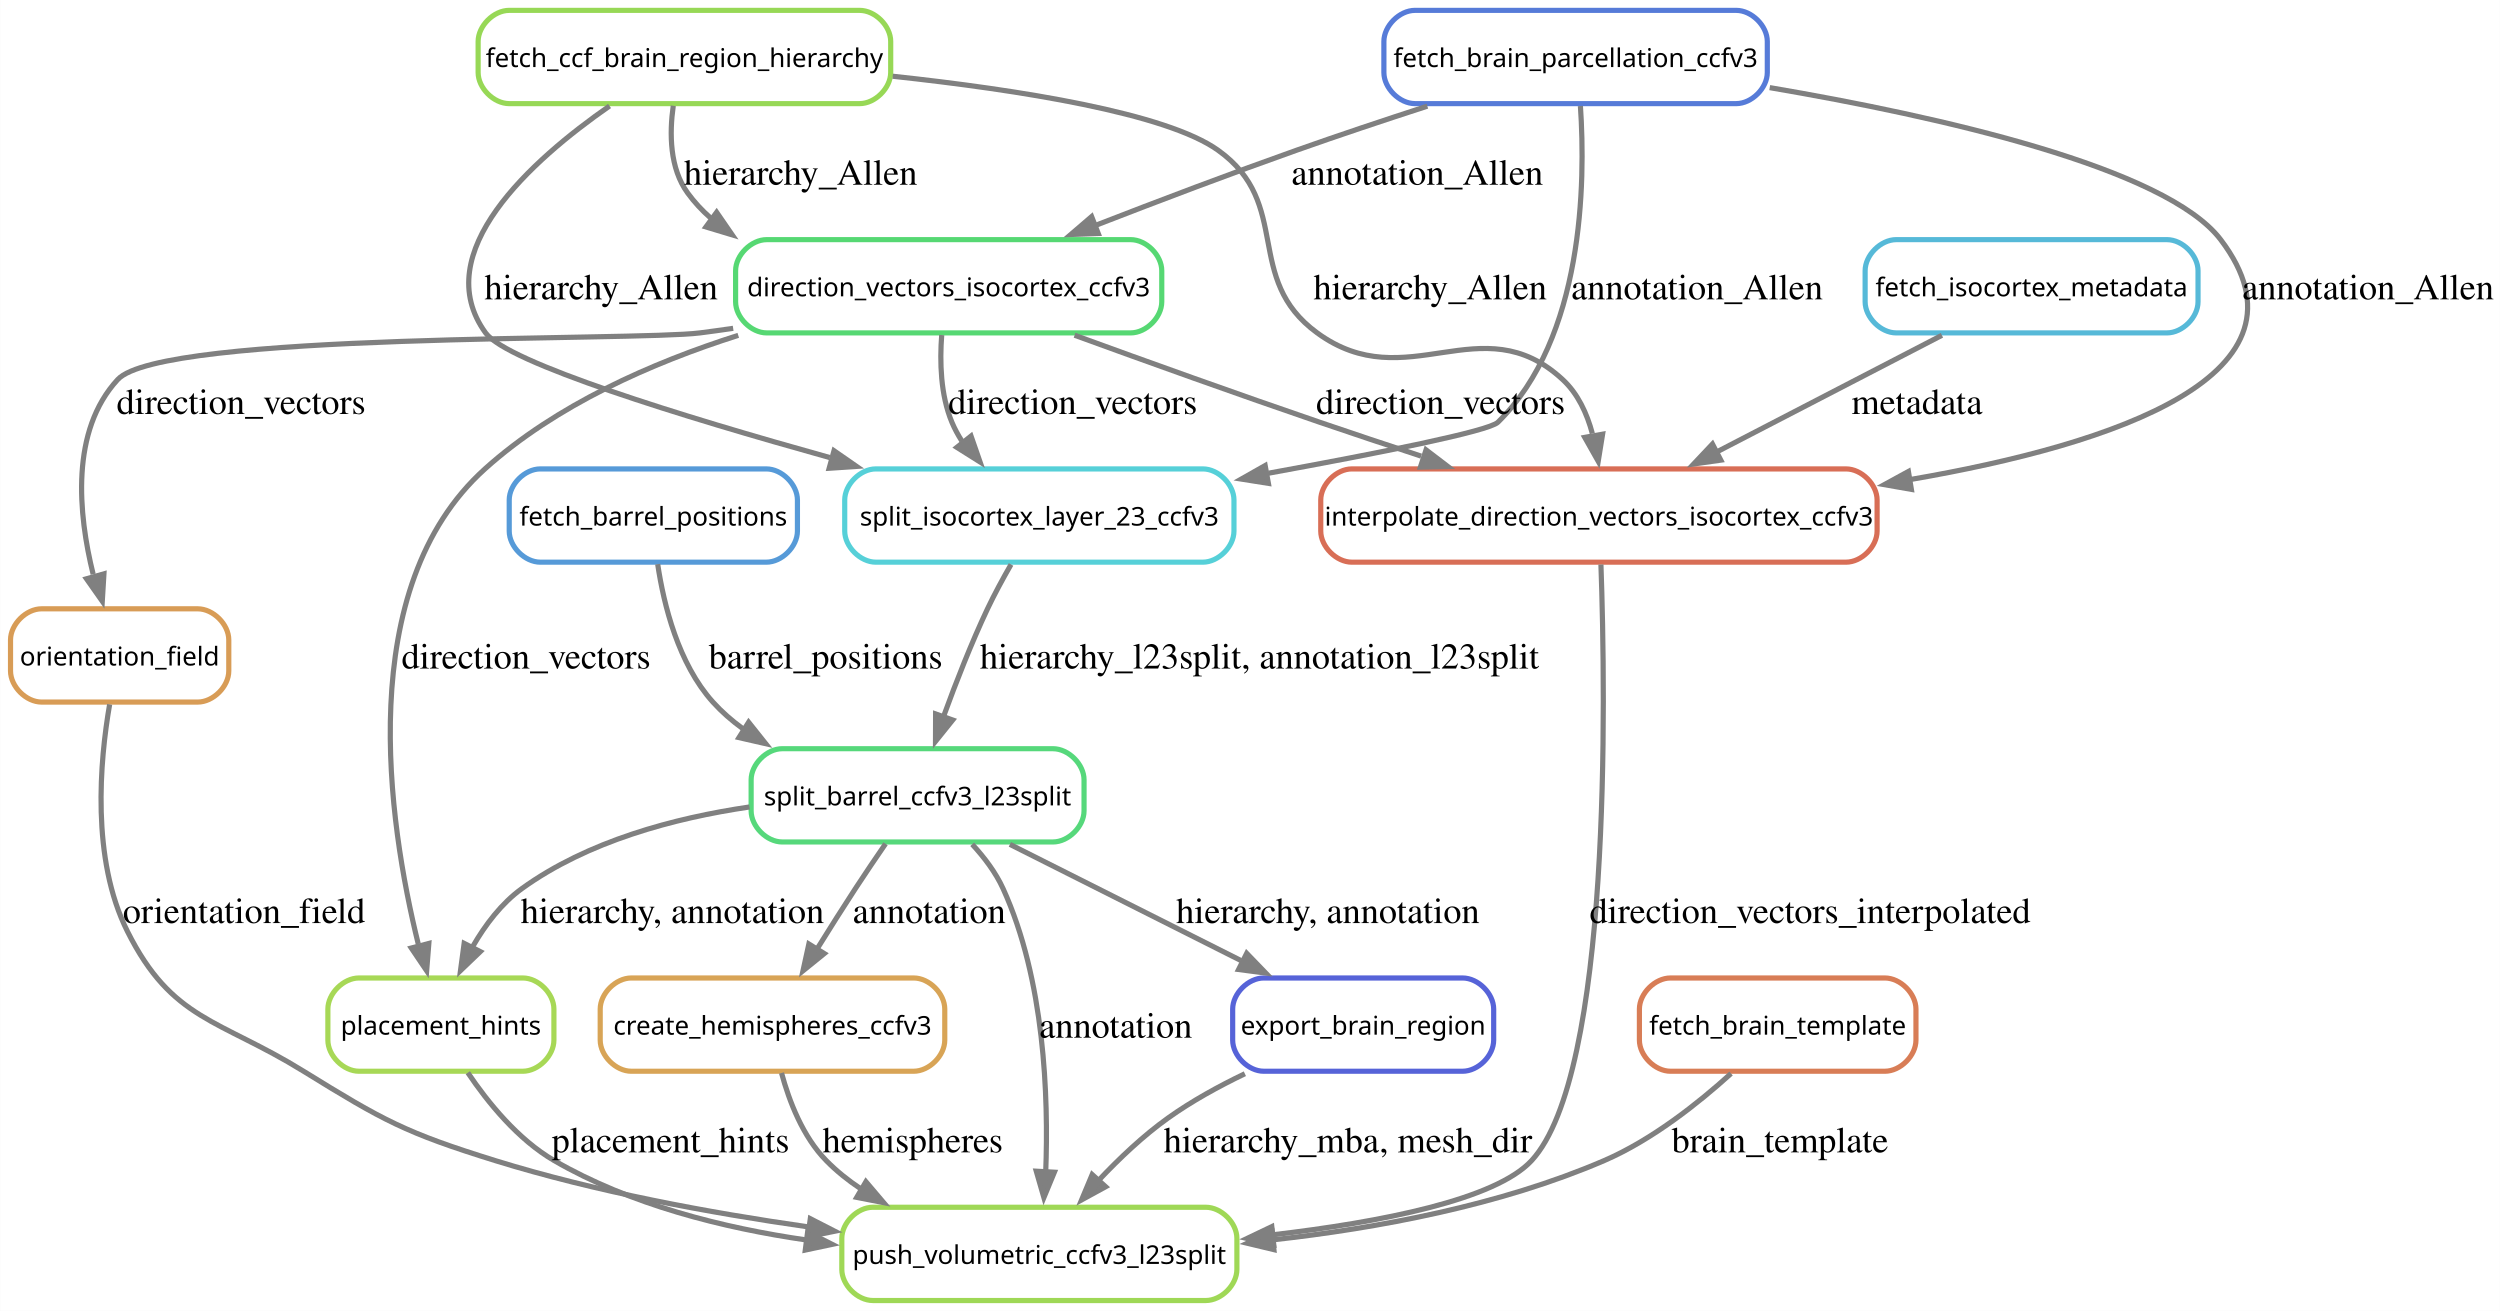
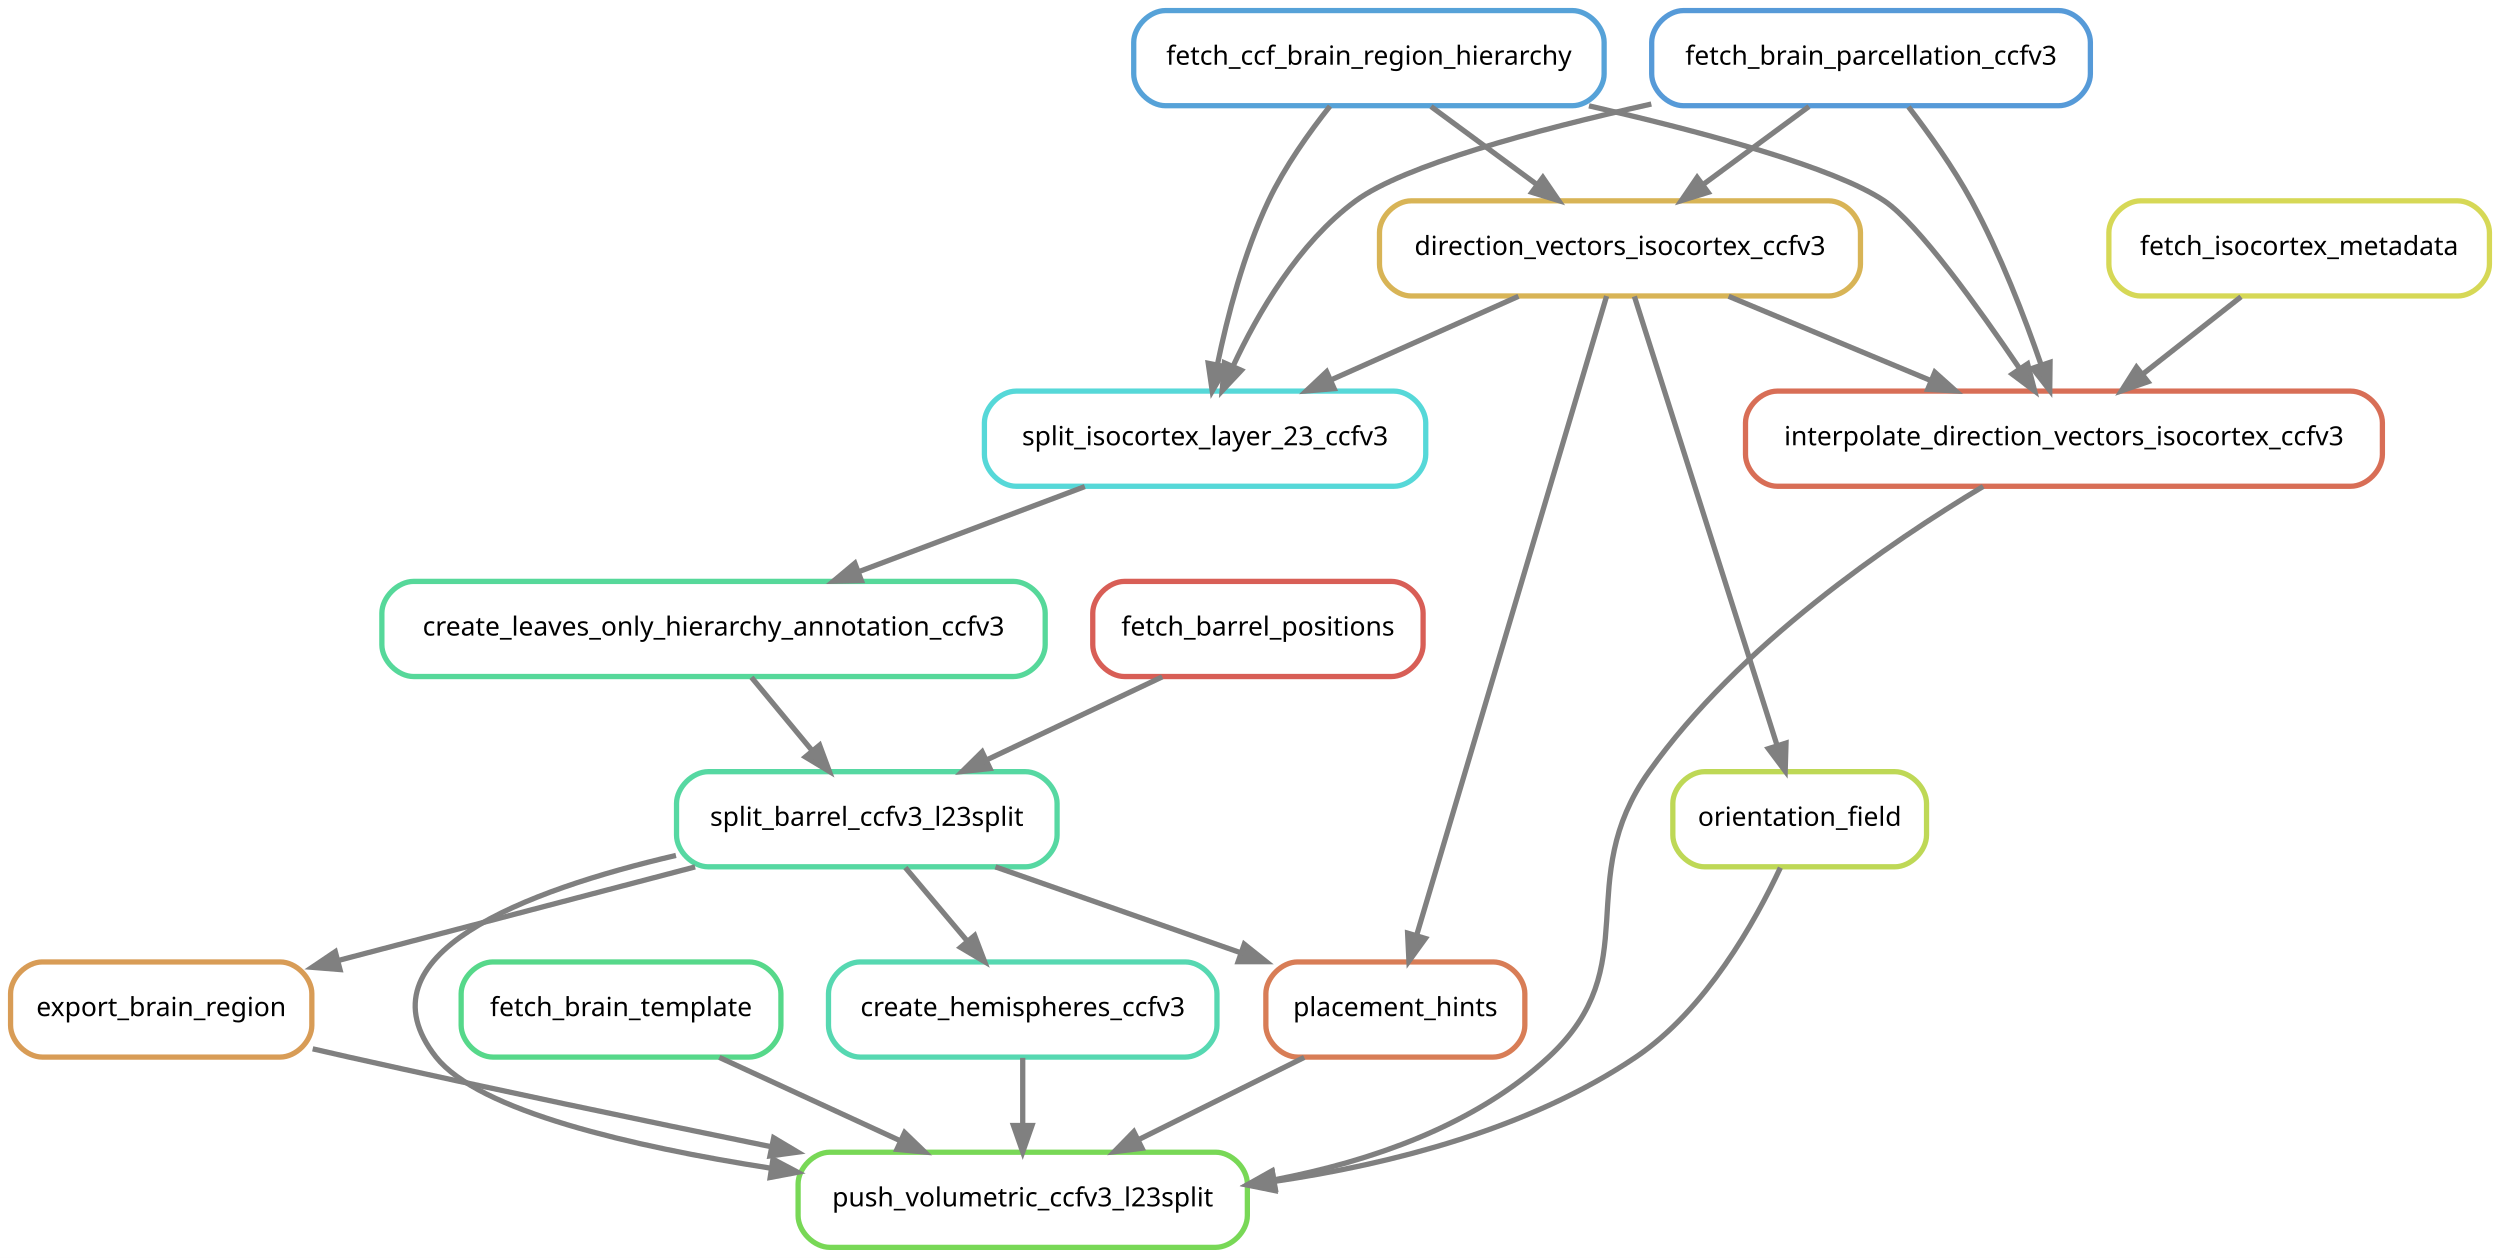
- <svg xmlns="http://www.w3.org/2000/svg" width="965pt" height="506pt" viewBox="0.00 0.00 964.88 506.00">
-   <g id="graph0" class="graph" transform="scale(1 1) rotate(0) translate(4 502)">
-     <polygon fill="white" stroke="none" points="-4,4 -4,-502 960.88,-502 960.88,4 -4,4" />
+ <svg xmlns="http://www.w3.org/2000/svg" width="946pt" height="476pt" viewBox="0.00 0.00 946.00 476.00">
+   <g id="graph0" class="graph" transform="scale(1 1) rotate(0) translate(4 472)">
+     <polygon fill="white" stroke="transparent" points="-4,4 -4,-472 942,-472 942,4 -4,4" />
    <g id="node1" class="node">
-       <path fill="none" stroke="#9fd856" stroke-width="2" d="M461.38,-36C461.38,-36 332.88,-36 332.88,-36 326.88,-36 320.88,-30 320.88,-24 320.88,-24 320.88,-12 320.88,-12 320.88,-6 326.88,0 332.88,0 332.88,0 461.38,0 461.38,0 467.38,0 473.38,-6 473.38,-12 473.38,-12 473.38,-24 473.38,-24 473.38,-30 467.38,-36 461.38,-36" />
-       <text text-anchor="middle" x="397.12" y="-14.12" font-family="sans" font-size="10.00">push_volumetric_ccfv3_l23split</text>
+       <path fill="none" stroke="#78d856" stroke-width="2" d="M456,-36C456,-36 310,-36 310,-36 304,-36 298,-30 298,-24 298,-24 298,-12 298,-12 298,-6 304,0 310,0 310,0 456,0 456,0 462,0 468,-6 468,-12 468,-12 468,-24 468,-24 468,-30 462,-36 456,-36" />
+       <text text-anchor="middle" x="383" y="-15.5" font-family="sans" font-size="10.00">push_volumetric_ccfv3_l23split</text>
    </g>
    <g id="node2" class="node">
-       <path fill="none" stroke="#5663d8" stroke-width="2" d="M560.5,-124.5C560.5,-124.5 483.75,-124.5 483.75,-124.5 477.75,-124.5 471.75,-118.5 471.75,-112.5 471.75,-112.5 471.75,-100.5 471.75,-100.5 471.75,-94.5 477.75,-88.5 483.75,-88.5 483.75,-88.5 560.5,-88.5 560.5,-88.5 566.5,-88.5 572.5,-94.5 572.5,-100.5 572.5,-100.5 572.5,-112.5 572.5,-112.5 572.5,-118.5 566.5,-124.5 560.5,-124.5" />
-       <text text-anchor="middle" x="522.12" y="-102.62" font-family="sans" font-size="10.00">export_brain_region</text>
+       <path fill="none" stroke="#d89c56" stroke-width="2" d="M102,-108C102,-108 12,-108 12,-108 6,-108 0,-102 0,-96 0,-96 0,-84 0,-84 0,-78 6,-72 12,-72 12,-72 102,-72 102,-72 108,-72 114,-78 114,-84 114,-84 114,-96 114,-96 114,-102 108,-108 102,-108" />
+       <text text-anchor="middle" x="57" y="-87.5" font-family="sans" font-size="10.00">export_brain_region</text>
    </g>
    <g id="edge1" class="edge">
-       <path fill="none" stroke="grey" stroke-width="2" d="M476.46,-87.54C466.32,-82.67 455.91,-76.94 446.88,-70.5 437.27,-63.66 427.95,-54.81 420.02,-46.39" />
-       <polygon fill="grey" stroke="grey" stroke-width="2" points="422.72,-43.93 413.43,-38.84 417.52,-48.62 422.72,-43.93" />
-       <text text-anchor="middle" x="516.25" y="-57.2" font-family="Times,serif" font-size="14.00">hierarchy_mba, mesh_dir</text>
+       <path fill="none" stroke="grey" stroke-width="2" d="M114.32,-75.12C118.94,-74.05 123.55,-73 128,-72 180.73,-60.21 239.8,-47.88 287.79,-38.08" />
+       <polygon fill="grey" stroke="grey" stroke-width="2" points="288.76,-41.45 297.86,-36.03 287.36,-34.6 288.76,-41.45" />
    </g>
    <g id="node3" class="node">
-       <path fill="none" stroke="#56d87b" stroke-width="2" d="M402.38,-213C402.38,-213 297.88,-213 297.88,-213 291.88,-213 285.88,-207 285.88,-201 285.88,-201 285.88,-189 285.88,-189 285.88,-183 291.88,-177 297.88,-177 297.88,-177 402.38,-177 402.38,-177 408.38,-177 414.38,-183 414.38,-189 414.38,-189 414.38,-201 414.38,-201 414.38,-207 408.38,-213 402.38,-213" />
-       <text text-anchor="middle" x="350.12" y="-191.12" font-family="sans" font-size="10.00">split_barrel_ccfv3_l23split</text>
+       <path fill="none" stroke="#56d8a2" stroke-width="2" d="M384,-180C384,-180 264,-180 264,-180 258,-180 252,-174 252,-168 252,-168 252,-156 252,-156 252,-150 258,-144 264,-144 264,-144 384,-144 384,-144 390,-144 396,-150 396,-156 396,-156 396,-168 396,-168 396,-174 390,-180 384,-180" />
+       <text text-anchor="middle" x="324" y="-159.5" font-family="sans" font-size="10.00">split_barrel_ccfv3_l23split</text>
    </g>
    <g id="edge3" class="edge">
-       <path fill="none" stroke="grey" stroke-width="2" d="M371.2,-176.11C375.88,-171.06 380.28,-165.23 383.12,-159 399.14,-123.89 400.72,-78.8 399.58,-49.41" />
-       <polygon fill="grey" stroke="grey" stroke-width="2" points="402.93,-49.53 398.88,-39.74 395.94,-49.92 402.93,-49.53" />
-       <text text-anchor="middle" x="426.62" y="-101.45" font-family="Times,serif" font-size="14.00">annotation</text>
+       <path fill="none" stroke="grey" stroke-width="2" d="M251.78,-148.31C195.05,-135.11 130.34,-110.85 161,-72 177.12,-51.58 235.09,-38.17 287.75,-29.94" />
+       <polygon fill="grey" stroke="grey" stroke-width="2" points="288.49,-33.37 297.85,-28.42 287.44,-26.45 288.49,-33.37" />
    </g>
    <g id="edge8" class="edge">
-       <path fill="none" stroke="grey" stroke-width="2" d="M385.76,-176.08C411.59,-163.09 446.78,-145.39 474.94,-131.23" />
-       <polygon fill="grey" stroke="grey" stroke-width="2" points="477.17,-134.02 484.53,-126.4 474.03,-127.77 477.17,-134.02" />
-       <text text-anchor="middle" x="508.5" y="-145.7" font-family="Times,serif" font-size="14.00">hierarchy, annotation</text>
+       <path fill="none" stroke="grey" stroke-width="2" d="M259.03,-143.97C218.01,-133.21 165.16,-119.36 123.8,-108.51" />
+       <polygon fill="grey" stroke="grey" stroke-width="2" points="124.65,-105.12 114.09,-105.97 122.87,-111.89 124.65,-105.12" />
+     </g>
+     <g id="node11" class="node">
+       <path fill="none" stroke="#56d8b1" stroke-width="2" d="M444.5,-108C444.5,-108 321.5,-108 321.5,-108 315.5,-108 309.5,-102 309.5,-96 309.5,-96 309.5,-84 309.5,-84 309.5,-78 315.5,-72 321.5,-72 321.5,-72 444.5,-72 444.5,-72 450.5,-72 456.5,-78 456.5,-84 456.5,-84 456.5,-96 456.5,-96 456.5,-102 450.5,-108 444.5,-108" />
+       <text text-anchor="middle" x="383" y="-87.5" font-family="sans" font-size="10.00">create_hemispheres_ccfv3</text>
+     </g>
+     <g id="edge17" class="edge">
+       <path fill="none" stroke="grey" stroke-width="2" d="M338.58,-143.7C345.66,-135.3 354.28,-125.07 362.05,-115.86" />
+       <polygon fill="grey" stroke="grey" stroke-width="2" points="364.81,-118.01 368.58,-108.1 359.46,-113.49 364.81,-118.01" />
+     </g>
+     <g id="node12" class="node">
+       <path fill="none" stroke="#d87d56" stroke-width="2" d="M561,-108C561,-108 487,-108 487,-108 481,-108 475,-102 475,-96 475,-96 475,-84 475,-84 475,-78 481,-72 487,-72 487,-72 561,-72 561,-72 567,-72 573,-78 573,-84 573,-84 573,-96 573,-96 573,-102 567,-108 561,-108" />
+       <text text-anchor="middle" x="524" y="-87.5" font-family="sans" font-size="10.00">placement_hints</text>
+     </g>
+     <g id="edge18" class="edge">
+       <path fill="none" stroke="grey" stroke-width="2" d="M372.67,-143.97C400.61,-134.19 435.9,-121.84 465.36,-111.52" />
+       <polygon fill="grey" stroke="grey" stroke-width="2" points="466.83,-114.72 475.11,-108.11 464.52,-108.11 466.83,-114.72" />
+     </g>
+     <g id="node4" class="node">
+       <path fill="none" stroke="#56d89a" stroke-width="2" d="M379.5,-252C379.5,-252 152.5,-252 152.5,-252 146.5,-252 140.5,-246 140.5,-240 140.5,-240 140.5,-228 140.5,-228 140.5,-222 146.5,-216 152.5,-216 152.5,-216 379.5,-216 379.5,-216 385.5,-216 391.5,-222 391.5,-228 391.5,-228 391.5,-240 391.5,-240 391.5,-246 385.5,-252 379.5,-252" />
+       <text text-anchor="middle" x="266" y="-231.5" font-family="sans" font-size="10.00">create_leaves_only_hierarchy_annotation_ccfv3</text>
+     </g>
+     <g id="edge9" class="edge">
+       <path fill="none" stroke="grey" stroke-width="2" d="M280.34,-215.7C287.29,-207.3 295.77,-197.07 303.4,-187.86" />
+       <polygon fill="grey" stroke="grey" stroke-width="2" points="306.14,-190.04 309.83,-180.1 300.75,-185.57 306.14,-190.04" />
+     </g>
+     <g id="node5" class="node">
+       <path fill="none" stroke="#56d8d8" stroke-width="2" d="M523.5,-324C523.5,-324 380.5,-324 380.5,-324 374.5,-324 368.5,-318 368.5,-312 368.5,-312 368.5,-300 368.5,-300 368.5,-294 374.5,-288 380.5,-288 380.5,-288 523.5,-288 523.5,-288 529.5,-288 535.5,-294 535.5,-300 535.5,-300 535.5,-312 535.5,-312 535.5,-318 529.5,-324 523.5,-324" />
+       <text text-anchor="middle" x="452" y="-303.5" font-family="sans" font-size="10.00">split_isocortex_layer_23_ccfv3</text>
+     </g>
+     <g id="edge11" class="edge">
+       <path fill="none" stroke="grey" stroke-width="2" d="M406.5,-287.88C380.62,-278.14 348.03,-265.87 320.76,-255.61" />
+       <polygon fill="grey" stroke="grey" stroke-width="2" points="321.94,-252.31 311.35,-252.07 319.48,-258.87 321.94,-252.31" />
+     </g>
+     <g id="node6" class="node">
+       <path fill="none" stroke="#56a2d8" stroke-width="2" d="M591,-468C591,-468 437,-468 437,-468 431,-468 425,-462 425,-456 425,-456 425,-444 425,-444 425,-438 431,-432 437,-432 437,-432 591,-432 591,-432 597,-432 603,-438 603,-444 603,-444 603,-456 603,-456 603,-462 597,-468 591,-468" />
+       <text text-anchor="middle" x="514" y="-447.5" font-family="sans" font-size="10.00">fetch_ccf_brain_region_hierarchy</text>
+     </g>
+     <g id="edge12" class="edge">
+       <path fill="none" stroke="grey" stroke-width="2" d="M499.28,-431.85C491.41,-421.93 482.11,-408.89 476,-396 466.6,-376.18 460.39,-352.06 456.64,-333.94" />
+       <polygon fill="grey" stroke="grey" stroke-width="2" points="460.06,-333.18 454.71,-324.03 453.19,-334.52 460.06,-333.18" />
+     </g>
+     <g id="node8" class="node">
+       <path fill="none" stroke="#d8b456" stroke-width="2" d="M688,-396C688,-396 530,-396 530,-396 524,-396 518,-390 518,-384 518,-384 518,-372 518,-372 518,-366 524,-360 530,-360 530,-360 688,-360 688,-360 694,-360 700,-366 700,-372 700,-372 700,-384 700,-384 700,-390 694,-396 688,-396" />
+       <text text-anchor="middle" x="609" y="-375.5" font-family="sans" font-size="10.00">direction_vectors_isocortex_ccfv3</text>
+     </g>
+     <g id="edge16" class="edge">
+       <path fill="none" stroke="grey" stroke-width="2" d="M537.48,-431.7C549.56,-422.8 564.45,-411.82 577.52,-402.2" />
+       <polygon fill="grey" stroke="grey" stroke-width="2" points="579.81,-404.85 585.79,-396.1 575.66,-399.22 579.81,-404.85" />
+     </g>
+     <g id="node13" class="node">
+       <path fill="none" stroke="#d86e56" stroke-width="2" d="M885.5,-324C885.5,-324 668.5,-324 668.5,-324 662.5,-324 656.5,-318 656.5,-312 656.5,-312 656.5,-300 656.5,-300 656.5,-294 662.5,-288 668.5,-288 668.5,-288 885.5,-288 885.5,-288 891.5,-288 897.5,-294 897.5,-300 897.5,-300 897.5,-312 897.5,-312 897.5,-318 891.5,-324 885.5,-324" />
+       <text text-anchor="middle" x="777" y="-303.5" font-family="sans" font-size="10.00">interpolate_direction_vectors_isocortex_ccfv3</text>
+     </g>
+     <g id="edge21" class="edge">
+       <path fill="none" stroke="grey" stroke-width="2" d="M597.27,-431.95C641.43,-421.83 690.33,-408.55 709,-396 721.74,-387.44 744.62,-355.6 760.29,-332.45" />
+       <polygon fill="grey" stroke="grey" stroke-width="2" points="763.25,-334.32 765.91,-324.06 757.43,-330.42 763.25,-334.32" />
+     </g>
+     <g id="node7" class="node">
+       <path fill="none" stroke="#569ad8" stroke-width="2" d="M775,-468C775,-468 633,-468 633,-468 627,-468 621,-462 621,-456 621,-456 621,-444 621,-444 621,-438 627,-432 633,-432 633,-432 775,-432 775,-432 781,-432 787,-438 787,-444 787,-444 787,-456 787,-456 787,-462 781,-468 775,-468" />
+       <text text-anchor="middle" x="704" y="-447.5" font-family="sans" font-size="10.00">fetch_brain_parcellation_ccfv3</text>
+     </g>
+     <g id="edge13" class="edge">
+       <path fill="none" stroke="grey" stroke-width="2" d="M620.85,-432.64C576.42,-422.69 527.21,-409.37 509,-396 487.39,-380.14 471.88,-353.39 462.55,-333.36" />
+       <polygon fill="grey" stroke="grey" stroke-width="2" points="465.71,-331.86 458.46,-324.13 459.31,-334.69 465.71,-331.86" />
+     </g>
+     <g id="edge15" class="edge">
+       <path fill="none" stroke="grey" stroke-width="2" d="M680.52,-431.7C668.44,-422.8 653.55,-411.82 640.48,-402.2" />
+       <polygon fill="grey" stroke="grey" stroke-width="2" points="642.34,-399.22 632.21,-396.1 638.19,-404.85 642.34,-399.22" />
+     </g>
+     <g id="edge20" class="edge">
+       <path fill="none" stroke="grey" stroke-width="2" d="M718.17,-431.57C725.87,-421.57 735.18,-408.53 742,-396 752.86,-376.04 762.12,-351.97 768.38,-333.9" />
+       <polygon fill="grey" stroke="grey" stroke-width="2" points="771.74,-334.89 771.62,-324.29 765.11,-332.65 771.74,-334.89" />
+     </g>
+     <g id="edge14" class="edge">
+       <path fill="none" stroke="grey" stroke-width="2" d="M570.59,-359.88C549.13,-350.31 522.2,-338.3 499.43,-328.15" />
+       <polygon fill="grey" stroke="grey" stroke-width="2" points="500.84,-324.94 490.28,-324.07 497.99,-331.34 500.84,-324.94" />
+     </g>
+     <g id="edge19" class="edge">
+       <path fill="none" stroke="grey" stroke-width="2" d="M603.94,-359.97C589.71,-312.09 549.28,-176.06 532,-117.9" />
+       <polygon fill="grey" stroke="grey" stroke-width="2" points="535.35,-116.89 529.14,-108.31 528.64,-118.89 535.35,-116.89" />
+     </g>
+     <g id="edge22" class="edge">
+       <path fill="none" stroke="grey" stroke-width="2" d="M650.1,-359.88C673.17,-350.26 702.14,-338.19 726.57,-328.01" />
+       <polygon fill="grey" stroke="grey" stroke-width="2" points="728.15,-331.15 736.04,-324.07 725.46,-324.68 728.15,-331.15" />
+     </g>
+     <g id="node15" class="node">
+       <path fill="none" stroke="#bed856" stroke-width="2" d="M713,-180C713,-180 641,-180 641,-180 635,-180 629,-174 629,-168 629,-168 629,-156 629,-156 629,-150 635,-144 641,-144 641,-144 713,-144 713,-144 719,-144 725,-150 725,-156 725,-156 725,-168 725,-168 725,-174 719,-180 713,-180" />
+       <text text-anchor="middle" x="677" y="-159.5" font-family="sans" font-size="10.00">orientation_field</text>
+     </g>
+     <g id="edge24" class="edge">
+       <path fill="none" stroke="grey" stroke-width="2" d="M614.45,-359.85C626.26,-322.68 654.3,-234.44 668.48,-189.82" />
+       <polygon fill="grey" stroke="grey" stroke-width="2" points="671.83,-190.82 671.52,-180.23 665.16,-188.7 671.83,-190.82" />
+     </g>
+     <g id="node9" class="node">
+       <path fill="none" stroke="#d85e56" stroke-width="2" d="M522.5,-252C522.5,-252 421.5,-252 421.5,-252 415.5,-252 409.5,-246 409.5,-240 409.5,-240 409.5,-228 409.5,-228 409.5,-222 415.5,-216 421.5,-216 421.5,-216 522.5,-216 522.5,-216 528.5,-216 534.5,-222 534.5,-228 534.5,-228 534.5,-240 534.5,-240 534.5,-246 528.5,-252 522.5,-252" />
+       <text text-anchor="middle" x="472" y="-231.5" font-family="sans" font-size="10.00">fetch_barrel_positions</text>
+     </g>
+     <g id="edge10" class="edge">
+       <path fill="none" stroke="grey" stroke-width="2" d="M435.8,-215.88C415.74,-206.39 390.63,-194.51 369.29,-184.42" />
+       <polygon fill="grey" stroke="grey" stroke-width="2" points="370.62,-181.18 360.09,-180.07 367.63,-187.51 370.62,-181.18" />
    </g>
    <g id="node10" class="node">
-       <path fill="none" stroke="#d8a456" stroke-width="2" d="M348.62,-124.5C348.62,-124.5 239.62,-124.5 239.62,-124.5 233.62,-124.5 227.62,-118.5 227.62,-112.5 227.62,-112.5 227.62,-100.5 227.62,-100.5 227.62,-94.5 233.62,-88.5 239.62,-88.5 239.62,-88.5 348.62,-88.5 348.62,-88.5 354.62,-88.5 360.62,-94.5 360.62,-100.5 360.62,-100.5 360.62,-112.5 360.62,-112.5 360.62,-118.5 354.62,-124.5 348.62,-124.5" />
-       <text text-anchor="middle" x="294.12" y="-102.62" font-family="sans" font-size="10.00">create_hemispheres_ccfv3</text>
+       <path fill="none" stroke="#56d88a" stroke-width="2" d="M279.5,-108C279.5,-108 182.5,-108 182.5,-108 176.5,-108 170.5,-102 170.5,-96 170.5,-96 170.5,-84 170.5,-84 170.5,-78 176.5,-72 182.5,-72 182.5,-72 279.5,-72 279.5,-72 285.5,-72 291.5,-78 291.5,-84 291.5,-84 291.5,-96 291.5,-96 291.5,-102 285.5,-108 279.5,-108" />
+       <text text-anchor="middle" x="231" y="-87.5" font-family="sans" font-size="10.00">fetch_brain_template</text>
    </g>
-     <g id="edge16" class="edge">
-       <path fill="none" stroke="grey" stroke-width="2" d="M337.76,-176.3C333.97,-170.79 329.83,-164.68 326.12,-159 321.31,-151.63 316.22,-143.57 311.56,-136.07" />
-       <polygon fill="grey" stroke="grey" stroke-width="2" points="314.12,-133.93 305.89,-127.26 308.16,-137.61 314.12,-133.93" />
-       <text text-anchor="middle" x="354.62" y="-145.7" font-family="Times,serif" font-size="14.00">annotation</text>
+     <g id="edge2" class="edge">
+       <path fill="none" stroke="grey" stroke-width="2" d="M268.18,-71.88C288.87,-62.35 314.8,-50.41 336.78,-40.28" />
+       <polygon fill="grey" stroke="grey" stroke-width="2" points="338.32,-43.43 345.94,-36.07 335.39,-37.07 338.32,-43.43" />
    </g>
-     <g id="node11" class="node">
-       <path fill="none" stroke="#a7d856" stroke-width="2" d="M197.75,-124.5C197.75,-124.5 134.5,-124.5 134.5,-124.5 128.5,-124.5 122.5,-118.5 122.5,-112.5 122.5,-112.5 122.5,-100.5 122.5,-100.5 122.5,-94.5 128.5,-88.5 134.5,-88.5 134.5,-88.5 197.75,-88.5 197.75,-88.5 203.75,-88.5 209.75,-94.5 209.75,-100.5 209.75,-100.5 209.75,-112.5 209.75,-112.5 209.75,-118.5 203.75,-124.5 197.75,-124.5" />
-       <text text-anchor="middle" x="166.12" y="-102.62" font-family="sans" font-size="10.00">placement_hints</text>
+     <g id="edge4" class="edge">
+       <path fill="none" stroke="grey" stroke-width="2" d="M383,-71.7C383,-63.98 383,-54.71 383,-46.11" />
+       <polygon fill="grey" stroke="grey" stroke-width="2" points="386.5,-46.1 383,-36.1 379.5,-46.1 386.5,-46.1" />
    </g>
-     <g id="edge17" class="edge">
-       <path fill="none" stroke="grey" stroke-width="2" d="M285.24,-190.51C256.14,-186.24 222.74,-177.31 197.38,-159 189.54,-153.34 183.28,-145.05 178.5,-136.78" />
-       <polygon fill="grey" stroke="grey" stroke-width="2" points="181.34,-134.68 173.69,-127.35 175.1,-137.85 181.34,-134.68" />
-       <text text-anchor="middle" x="255.5" y="-145.7" font-family="Times,serif" font-size="14.00">hierarchy, annotation</text>
+     <g id="edge5" class="edge">
+       <path fill="none" stroke="grey" stroke-width="2" d="M489.51,-71.88C470.56,-62.47 446.87,-50.71 426.64,-40.67" />
+       <polygon fill="grey" stroke="grey" stroke-width="2" points="428.14,-37.5 417.63,-36.19 425.03,-43.77 428.14,-37.5" />
    </g>
-     <g id="node4" class="node">
-       <path fill="none" stroke="#56d0d8" stroke-width="2" d="M460.25,-321C460.25,-321 334,-321 334,-321 328,-321 322,-315 322,-309 322,-309 322,-297 322,-297 322,-291 328,-285 334,-285 334,-285 460.25,-285 460.25,-285 466.25,-285 472.25,-291 472.25,-297 472.25,-297 472.25,-309 472.25,-309 472.25,-315 466.25,-321 460.25,-321" />
-       <text text-anchor="middle" x="397.12" y="-299.12" font-family="sans" font-size="10.00">split_isocortex_layer_23_ccfv3</text>
-     </g>
-     <g id="edge9" class="edge">
-       <path fill="none" stroke="grey" stroke-width="2" d="M386.2,-284.12C383.09,-278.71 379.82,-272.7 377.12,-267 370.87,-253.76 364.97,-238.66 360.28,-225.79" />
-       <polygon fill="grey" stroke="grey" stroke-width="2" points="363.68,-224.08 357.04,-215.82 357.08,-226.42 363.68,-224.08" />
-       <text text-anchor="middle" x="482.12" y="-243.95" font-family="Times,serif" font-size="14.00">hierarchy_l23split, annotation_l23split</text>
-     </g>
-     <g id="node5" class="node">
-       <path fill="none" stroke="#97d856" stroke-width="2" d="M327.75,-498C327.75,-498 192.5,-498 192.5,-498 186.5,-498 180.5,-492 180.5,-486 180.5,-486 180.5,-474 180.5,-474 180.5,-468 186.5,-462 192.5,-462 192.5,-462 327.75,-462 327.75,-462 333.75,-462 339.75,-468 339.75,-474 339.75,-474 339.75,-486 339.75,-486 339.75,-492 333.75,-498 327.75,-498" />
-       <text text-anchor="middle" x="260.12" y="-476.12" font-family="sans" font-size="10.00">fetch_ccf_brain_region_hierarchy</text>
-     </g>
-     <g id="edge11" class="edge">
-       <path fill="none" stroke="grey" stroke-width="2" d="M231.23,-461.09C201.05,-440.1 161.01,-404.29 183.38,-373.5 191.69,-362.05 259.25,-341.25 316.23,-325.38" />
-       <polygon fill="grey" stroke="grey" stroke-width="2" points="317.86,-328.01 326.57,-321.97 316,-321.26 317.86,-328.01" />
-       <text text-anchor="middle" x="228" y="-386.45" font-family="Times,serif" font-size="14.00">hierarchy_Allen</text>
-     </g>
-     <g id="node7" class="node">
-       <path fill="none" stroke="#56d873" stroke-width="2" d="M432.38,-409.5C432.38,-409.5 291.88,-409.5 291.88,-409.5 285.88,-409.5 279.88,-403.5 279.88,-397.5 279.88,-397.5 279.88,-385.5 279.88,-385.5 279.88,-379.5 285.88,-373.5 291.88,-373.5 291.88,-373.5 432.38,-373.5 432.38,-373.5 438.38,-373.5 444.38,-379.5 444.38,-385.5 444.38,-385.5 444.38,-397.5 444.38,-397.5 444.38,-403.5 438.38,-409.5 432.38,-409.5" />
-       <text text-anchor="middle" x="362.12" y="-387.62" font-family="sans" font-size="10.00">direction_vectors_isocortex_ccfv3</text>
-     </g>
-     <g id="edge15" class="edge">
-       <path fill="none" stroke="grey" stroke-width="2" d="M255.82,-461.17C254.3,-450.43 254.42,-437.04 261.38,-427.5 263.94,-423.98 266.88,-420.82 270.11,-417.97" />
-       <polygon fill="grey" stroke="grey" stroke-width="2" points="272.56,-420.06 278.57,-411.34 268.43,-414.4 272.56,-420.06" />
-       <text text-anchor="middle" x="305" y="-430.7" font-family="Times,serif" font-size="14.00">hierarchy_Allen</text>
-     </g>
-     <g id="node12" class="node">
-       <path fill="none" stroke="#d86e56" stroke-width="2" d="M708.5,-321C708.5,-321 517.75,-321 517.75,-321 511.75,-321 505.75,-315 505.75,-309 505.75,-309 505.75,-297 505.75,-297 505.75,-291 511.75,-285 517.75,-285 517.75,-285 708.5,-285 708.5,-285 714.5,-285 720.5,-291 720.5,-297 720.5,-297 720.5,-309 720.5,-309 720.5,-315 714.5,-321 708.5,-321" />
-       <text text-anchor="middle" x="613.12" y="-299.12" font-family="sans" font-size="10.00">interpolate_direction_vectors_isocortex_ccfv3</text>
-     </g>
-     <g id="edge20" class="edge">
-       <path fill="none" stroke="grey" stroke-width="2" d="M340.53,-472.57C389.39,-467.3 446.1,-458.33 466.12,-444 495.12,-423.26 475.59,-394.52 504.38,-373.5 538.99,-348.22 567.66,-384.61 599.12,-355.5 605.01,-350.06 608.51,-342.42 610.58,-334.68" />
-       <polygon fill="grey" stroke="grey" stroke-width="2" points="614.54,-334.41 612.85,-323.95 607.65,-333.17 614.54,-334.41" />
-       <text text-anchor="middle" x="548" y="-386.45" font-family="Times,serif" font-size="14.00">hierarchy_Allen</text>
-     </g>
-     <g id="node6" class="node">
-       <path fill="none" stroke="#567bd8" stroke-width="2" d="M666.12,-498C666.12,-498 542.12,-498 542.12,-498 536.12,-498 530.12,-492 530.12,-486 530.12,-486 530.12,-474 530.12,-474 530.12,-468 536.12,-462 542.12,-462 542.12,-462 666.12,-462 666.12,-462 672.12,-462 678.12,-468 678.12,-474 678.12,-474 678.12,-486 678.12,-486 678.12,-492 672.12,-498 666.12,-498" />
-       <text text-anchor="middle" x="604.12" y="-476.12" font-family="sans" font-size="10.00">fetch_brain_parcellation_ccfv3</text>
-     </g>
-     <g id="edge12" class="edge">
-       <path fill="none" stroke="grey" stroke-width="2" d="M605.98,-461.08C607.99,-431.28 607.25,-371.61 574.12,-339 570.63,-335.56 528.1,-327.09 485.62,-319.35" />
-       <polygon fill="grey" stroke="grey" stroke-width="2" points="485.54,-315.42 475.07,-317.08 484.29,-322.3 485.54,-315.42" />
-       <text text-anchor="middle" x="651" y="-386.45" font-family="Times,serif" font-size="14.00">annotation_Allen</text>
-     </g>
-     <g id="edge14" class="edge">
-       <path fill="none" stroke="grey" stroke-width="2" d="M546.9,-461.03C530.52,-455.72 512.69,-449.78 496.38,-444 470.92,-434.99 443.02,-424.4 419.27,-415.18" />
-       <polygon fill="grey" stroke="grey" stroke-width="2" points="419.86,-411.87 409.27,-411.49 417.31,-418.39 419.86,-411.87" />
-       <text text-anchor="middle" x="543" y="-430.7" font-family="Times,serif" font-size="14.00">annotation_Allen</text>
-     </g>
-     <g id="edge19" class="edge">
-       <path fill="none" stroke="grey" stroke-width="2" d="M679.05,-468.18C744.41,-457.03 831.99,-437.34 853.12,-409.5 892.7,-357.37 812.08,-330.51 733.81,-316.99" />
-       <polygon fill="grey" stroke="grey" stroke-width="2" points="733.73,-313.1 723.29,-314.93 732.59,-320.01 733.73,-313.1" />
-       <text text-anchor="middle" x="910" y="-386.45" font-family="Times,serif" font-size="14.00">annotation_Allen</text>
-     </g>
-     <g id="edge13" class="edge">
-       <path fill="none" stroke="grey" stroke-width="2" d="M359.44,-372.67C358.65,-362.44 358.96,-349.56 363.38,-339 364.42,-336.51 365.73,-334.09 367.22,-331.76" />
-       <polygon fill="grey" stroke="grey" stroke-width="2" points="370.76,-333.68 374.24,-323.68 365.28,-329.32 370.76,-333.68" />
-       <text text-anchor="middle" x="410" y="-342.2" font-family="Times,serif" font-size="14.00">direction_vectors</text>
-     </g>
-     <g id="edge18" class="edge">
-       <path fill="none" stroke="grey" stroke-width="2" d="M280.91,-372.56C247.59,-361.97 210.5,-345.65 183.12,-321 132.22,-275.15 145.78,-184.71 157.39,-137.61" />
-       <polygon fill="grey" stroke="grey" stroke-width="2" points="161.47,-137.84 160.63,-127.28 154.7,-136.06 161.47,-137.84" />
-       <text text-anchor="middle" x="199" y="-243.95" font-family="Times,serif" font-size="14.00">direction_vectors</text>
-     </g>
-     <g id="edge21" class="edge">
-       <path fill="none" stroke="grey" stroke-width="2" d="M410.73,-372.6C438.39,-362.52 473.74,-349.82 505.38,-339 518,-334.68 531.49,-330.2 544.52,-325.93" />
-       <polygon fill="grey" stroke="grey" stroke-width="2" points="546.39,-328.35 554.81,-321.93 544.22,-321.7 546.39,-328.35" />
-       <text text-anchor="middle" x="552" y="-342.2" font-family="Times,serif" font-size="14.00">direction_vectors</text>
+     <g id="edge6" class="edge">
+       <path fill="none" stroke="grey" stroke-width="2" d="M746.44,-287.94C711.28,-266.85 654.03,-227.84 620,-180 590.5,-138.54 619.36,-106.55 582,-72 553.93,-46.04 514.58,-32.52 478.28,-25.58" />
+       <polygon fill="grey" stroke="grey" stroke-width="2" points="478.59,-22.08 468.13,-23.79 477.37,-28.97 478.59,-22.08" />
    </g>
    <g id="node14" class="node">
-       <path fill="none" stroke="#d89c56" stroke-width="2" d="M72.25,-267C72.25,-267 12,-267 12,-267 6,-267 0,-261 0,-255 0,-255 0,-243 0,-243 0,-237 6,-231 12,-231 12,-231 72.25,-231 72.25,-231 78.25,-231 84.25,-237 84.25,-243 84.25,-243 84.25,-255 84.25,-255 84.25,-261 78.25,-267 72.25,-267" />
-       <text text-anchor="middle" x="42.12" y="-245.12" font-family="sans" font-size="10.00">orientation_field</text>
+       <path fill="none" stroke="#d6d856" stroke-width="2" d="M926,-396C926,-396 806,-396 806,-396 800,-396 794,-390 794,-384 794,-384 794,-372 794,-372 794,-366 800,-360 806,-360 806,-360 926,-360 926,-360 932,-360 938,-366 938,-372 938,-372 938,-384 938,-384 938,-390 932,-396 926,-396" />
+       <text text-anchor="middle" x="866" y="-375.5" font-family="sans" font-size="10.00">fetch_isocortex_metadata</text>
    </g>
    <g id="edge23" class="edge">
-       <path fill="none" stroke="grey" stroke-width="2" d="M278.94,-375.27C274.61,-374.63 270.32,-374.04 266.12,-373.5 241.28,-370.31 58.37,-373.91 41.38,-355.5 23.12,-335.72 26.07,-303.88 31.9,-280.34" />
-       <polygon fill="grey" stroke="grey" stroke-width="2" points="36.06,-280.5 35.42,-269.93 29.32,-278.59 36.06,-280.5" />
-       <text text-anchor="middle" x="89" y="-342.2" font-family="Times,serif" font-size="14.00">direction_vectors</text>
-     </g>
-     <g id="node8" class="node">
-       <path fill="none" stroke="#569ad8" stroke-width="2" d="M291.75,-321C291.75,-321 204.5,-321 204.5,-321 198.5,-321 192.5,-315 192.5,-309 192.5,-309 192.5,-297 192.5,-297 192.5,-291 198.5,-285 204.5,-285 204.5,-285 291.75,-285 291.75,-285 297.75,-285 303.75,-291 303.75,-297 303.75,-297 303.75,-309 303.75,-309 303.75,-315 297.75,-321 291.75,-321" />
-       <text text-anchor="middle" x="248.12" y="-299.12" font-family="sans" font-size="10.00">fetch_barrel_positions</text>
-     </g>
-     <g id="edge10" class="edge">
-       <path fill="none" stroke="grey" stroke-width="2" d="M249.81,-284.23C252.16,-268.5 257.77,-245.82 271.12,-231 274.53,-227.22 278.42,-223.83 282.6,-220.79" />
-       <polygon fill="grey" stroke="grey" stroke-width="2" points="284.91,-223.22 291.51,-214.93 281.18,-217.29 284.91,-223.22" />
-       <text text-anchor="middle" x="314.62" y="-243.95" font-family="Times,serif" font-size="14.00">barrel_positions</text>
-     </g>
-     <g id="node9" class="node">
-       <path fill="none" stroke="#d87d56" stroke-width="2" d="M723.5,-124.5C723.5,-124.5 640.75,-124.5 640.75,-124.5 634.75,-124.5 628.75,-118.5 628.75,-112.5 628.75,-112.5 628.75,-100.5 628.75,-100.5 628.75,-94.5 634.75,-88.5 640.75,-88.5 640.75,-88.5 723.5,-88.5 723.5,-88.5 729.5,-88.5 735.5,-94.5 735.5,-100.5 735.5,-100.5 735.5,-112.5 735.5,-112.5 735.5,-118.5 729.5,-124.5 723.5,-124.5" />
-       <text text-anchor="middle" x="682.12" y="-102.62" font-family="sans" font-size="10.00">fetch_brain_template</text>
-     </g>
-     <g id="edge2" class="edge">
-       <path fill="none" stroke="grey" stroke-width="2" d="M664.12,-87.62C651.47,-76.15 633.58,-61.96 615.12,-54 575.11,-36.74 527.64,-27.9 487.23,-23.42" />
-       <polygon fill="grey" stroke="grey" stroke-width="2" points="487.67,-19.64 477.37,-22.11 486.97,-26.61 487.67,-19.64" />
-       <text text-anchor="middle" x="683" y="-57.2" font-family="Times,serif" font-size="14.00">brain_template</text>
-     </g>
-     <g id="edge4" class="edge">
-       <path fill="none" stroke="grey" stroke-width="2" d="M297.61,-87.84C300.57,-76.9 305.83,-63.22 314.88,-54 318.83,-49.96 323.33,-46.37 328.13,-43.17" />
-       <polygon fill="grey" stroke="grey" stroke-width="2" points="330.18,-45.86 337.04,-37.78 326.64,-39.82 330.18,-45.86" />
-       <text text-anchor="middle" x="348.25" y="-57.2" font-family="Times,serif" font-size="14.00">hemispheres</text>
-     </g>
-     <g id="edge5" class="edge">
-       <path fill="none" stroke="grey" stroke-width="2" d="M176.52,-87.94C184.25,-76.45 195.87,-62.12 209.88,-54 239.17,-37.01 274.99,-28.01 307.43,-23.33" />
-       <polygon fill="grey" stroke="grey" stroke-width="2" points="307.68,-26.44 317.15,-21.68 306.78,-19.49 307.68,-26.44" />
-       <text text-anchor="middle" x="254.75" y="-57.2" font-family="Times,serif" font-size="14.00">placement_hints</text>
-     </g>
-     <g id="edge6" class="edge">
-       <path fill="none" stroke="grey" stroke-width="2" d="M613.9,-284.09C615.71,-232.87 617.99,-87.37 587.12,-54 573.19,-38.93 529.15,-30.27 486.99,-25.34" />
-       <polygon fill="grey" stroke="grey" stroke-width="2" points="487.61,-21.56 477.29,-23.95 486.85,-28.52 487.61,-21.56" />
-       <text text-anchor="middle" x="694.62" y="-145.7" font-family="Times,serif" font-size="14.00">direction_vectors_interpolated</text>
-     </g>
-     <g id="node13" class="node">
-       <path fill="none" stroke="#56b9d8" stroke-width="2" d="M832.38,-409.5C832.38,-409.5 727.88,-409.5 727.88,-409.5 721.88,-409.5 715.88,-403.5 715.88,-397.5 715.88,-397.5 715.88,-385.5 715.88,-385.5 715.88,-379.5 721.88,-373.5 727.88,-373.5 727.88,-373.5 832.38,-373.5 832.38,-373.5 838.38,-373.5 844.38,-379.5 844.38,-385.5 844.38,-385.5 844.38,-397.5 844.38,-397.5 844.38,-403.5 838.38,-409.5 832.38,-409.5" />
-       <text text-anchor="middle" x="780.12" y="-387.62" font-family="sans" font-size="10.00">fetch_isocortex_metadata</text>
-     </g>
-     <g id="edge22" class="edge">
-       <path fill="none" stroke="grey" stroke-width="2" d="M745.52,-372.58C720.44,-359.59 686.28,-341.89 658.94,-327.73" />
-       <polygon fill="grey" stroke="grey" stroke-width="2" points="660.17,-324.39 649.68,-322.9 656.95,-330.61 660.17,-324.39" />
-       <text text-anchor="middle" x="735.88" y="-342.2" font-family="Times,serif" font-size="14.00">metadata</text>
+       <path fill="none" stroke="grey" stroke-width="2" d="M844,-359.7C832.79,-350.88 819,-340.03 806.85,-330.47" />
+       <polygon fill="grey" stroke="grey" stroke-width="2" points="808.77,-327.54 798.75,-324.1 804.44,-333.04 808.77,-327.54" />
    </g>
    <g id="edge7" class="edge">
-       <path fill="none" stroke="grey" stroke-width="2" d="M38.26,-230.1C34.47,-208.18 31.1,-170.52 45.12,-142.5 62.4,-107.99 80.3,-108.79 113.12,-88.5 143.99,-69.42 152.47,-64.75 187.12,-54 225.82,-42 269.88,-33.86 307.61,-28.47" />
-       <polygon fill="grey" stroke="grey" stroke-width="2" points="308.72,-31.58 318.15,-26.75 307.77,-24.65 308.72,-31.58" />
-       <text text-anchor="middle" x="90.12" y="-145.7" font-family="Times,serif" font-size="14.00">orientation_field</text>
+       <path fill="none" stroke="grey" stroke-width="2" d="M669.7,-143.68C660.17,-123.28 641.54,-89.9 615,-72 574.8,-44.88 522.69,-31.49 478.05,-24.94" />
+       <polygon fill="grey" stroke="grey" stroke-width="2" points="478.44,-21.46 468.05,-23.56 477.49,-28.39 478.44,-21.46" />
    </g>
  </g>
</svg>
